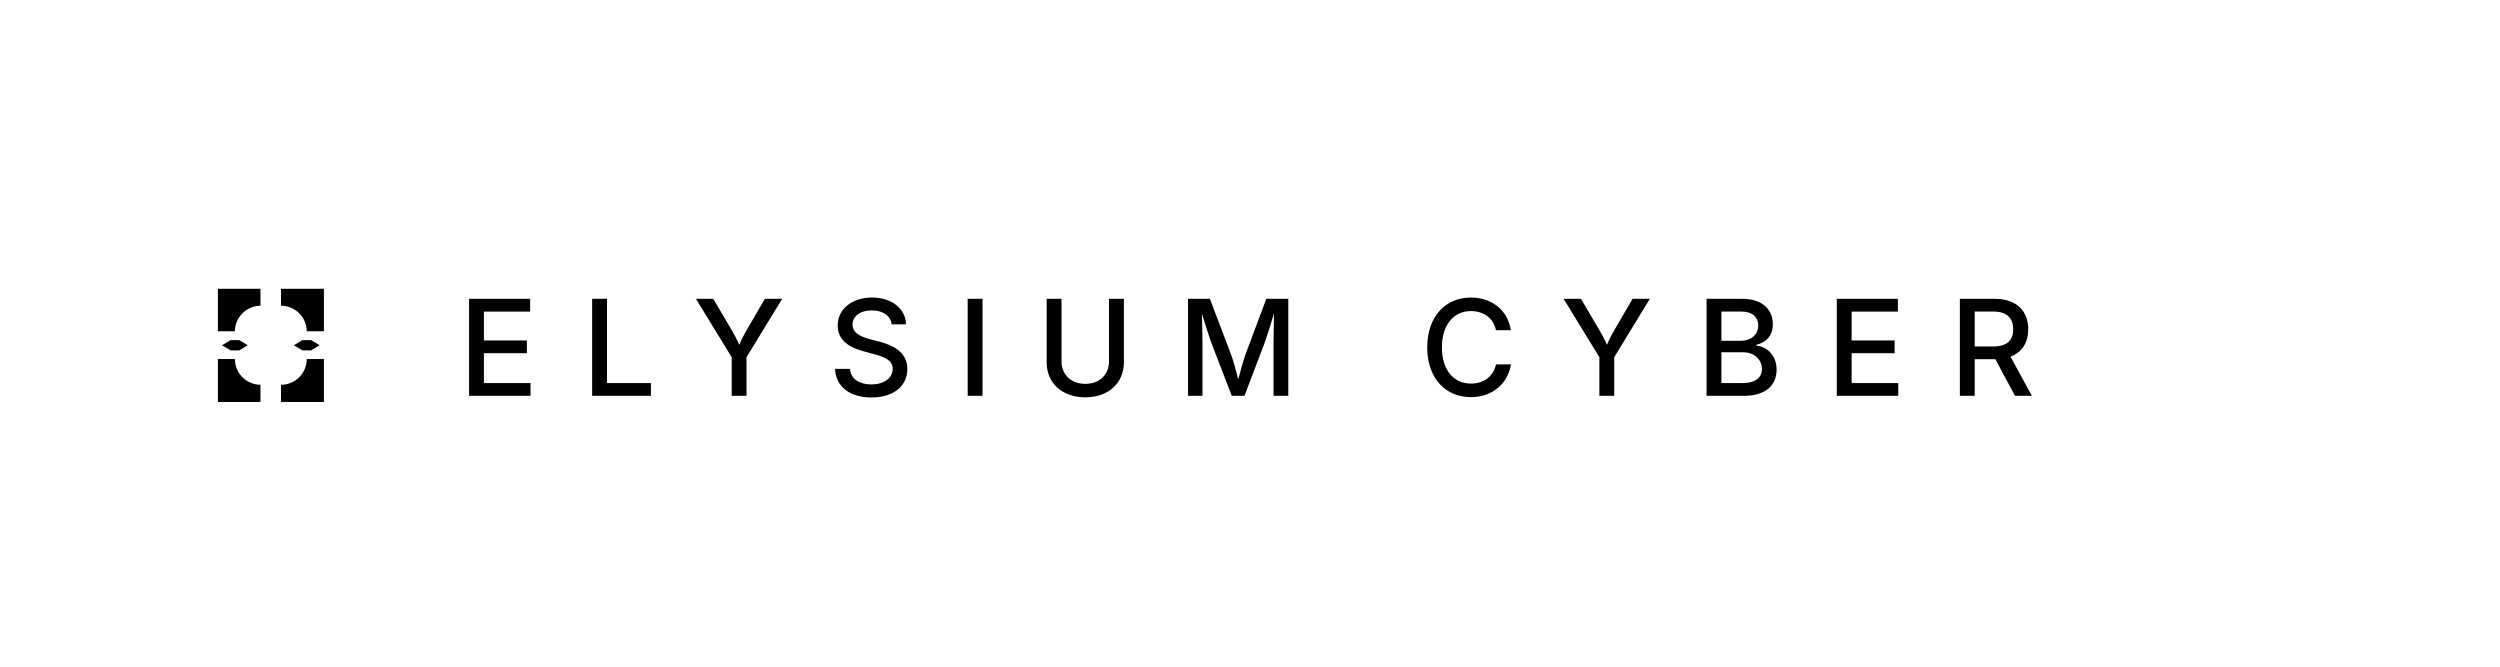
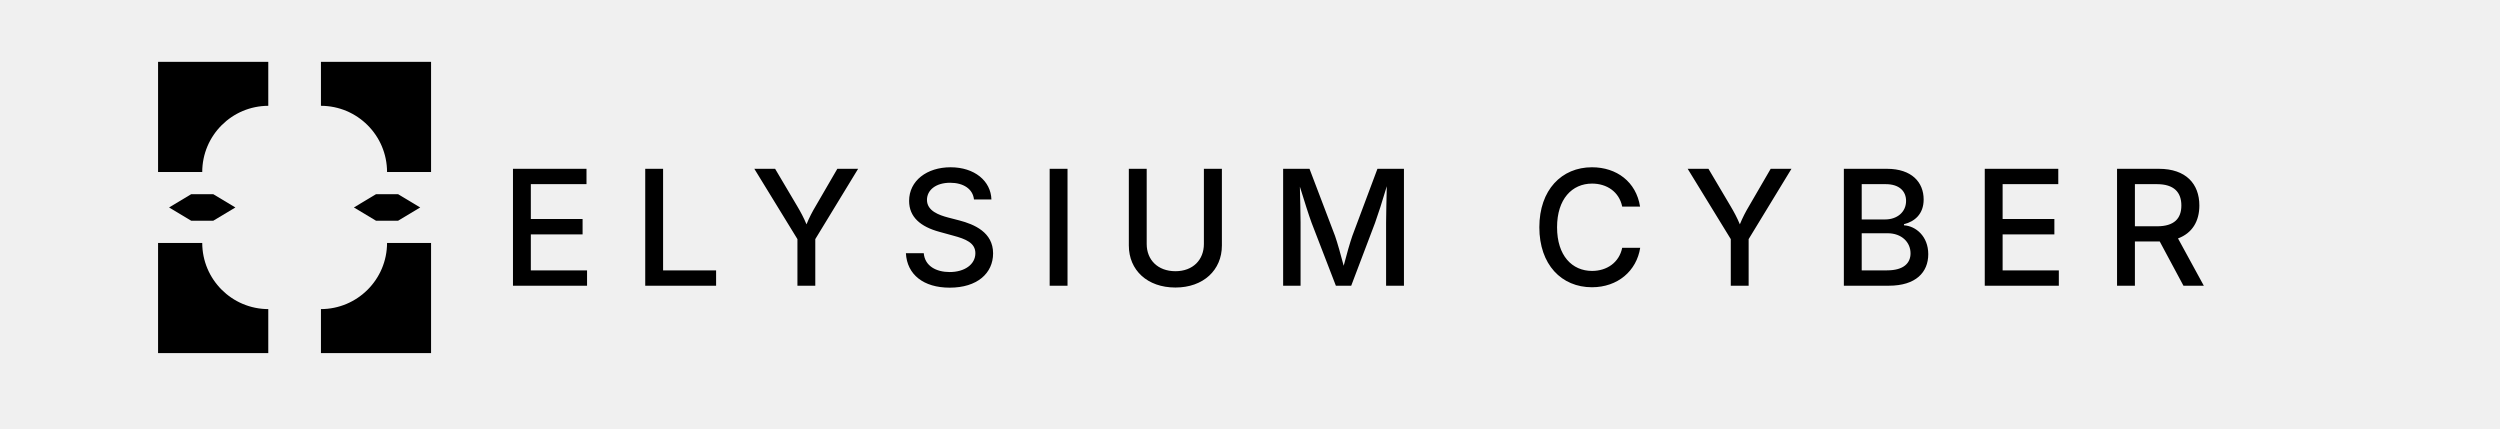
- <svg xmlns="http://www.w3.org/2000/svg" width="1200" height="320" viewBox="0 0 1200 320">
-   <rect width="100%" height="100%" fill="#fff" />
-   <g transform="translate(100 167)">
-     <g transform="translate(15 0) scale(0.75)">
+ <svg xmlns="http://www.w3.org/2000/svg" width="280" height="48" viewBox="0 0 280 48">
+   <g transform="translate(24 24)">
+     <g transform="translate(0 0) scale(0.45)">
      <g transform="translate(-14 -38) scale(0.55)">
        <defs>
-           <mask id="mTop_left_fw">
+           <mask id="mTop_left_hdr">
            <rect x="0" y="0" width="50" height="50" fill="white" />
            <circle cx="50" cy="50" r="30" fill="black" />
          </mask>
        </defs>
-         <rect x="0" y="0" width="50" height="50" fill="#000" mask="url(#mTop_left_fw)" />
+         <rect x="0" y="0" width="50" height="50" fill="#000" mask="url(#mTop_left_hdr)" />
        <polygon points="5,66 15,60 25,60 35,66 25,72 15,72" fill="#000" />
        <defs>
-           <mask id="mBot_left_fw">
+           <mask id="mBot_left_hdr">
            <rect x="0" y="0" width="50" height="50" fill="white" />
            <circle cx="50" cy="50" r="30" fill="black" />
          </mask>
        </defs>
        <g transform="translate(0 82) scale(1 -1) translate(0 -50)">
-           <rect x="0" y="0" width="50" height="50" fill="#000" mask="url(#mBot_left_fw)" />
+           <rect x="0" y="0" width="50" height="50" fill="#000" mask="url(#mBot_left_hdr)" />
        </g>
      </g>
    </g>
-     <g transform="translate(45 0) scale(-0.75, 0.75)">
+     <g transform="translate(18 0) scale(-0.45, 0.45)">
      <g transform="translate(-14 -38) scale(0.55)">
        <defs>
-           <mask id="mTop_right_fw">
+           <mask id="mTop_right_hdr">
            <rect x="0" y="0" width="50" height="50" fill="white" />
            <circle cx="50" cy="50" r="30" fill="black" />
          </mask>
        </defs>
-         <rect x="0" y="0" width="50" height="50" fill="#000" mask="url(#mTop_right_fw)" />
+         <rect x="0" y="0" width="50" height="50" fill="#000" mask="url(#mTop_right_hdr)" />
        <polygon points="5,66 15,60 25,60 35,66 25,72 15,72" fill="#000" />
        <defs>
-           <mask id="mBot_right_fw">
+           <mask id="mBot_right_hdr">
            <rect x="0" y="0" width="50" height="50" fill="white" />
            <circle cx="50" cy="50" r="30" fill="black" />
          </mask>
        </defs>
        <g transform="translate(0 82) scale(1 -1) translate(0 -50)">
-           <rect x="0" y="0" width="50" height="50" fill="#000" mask="url(#mBot_right_fw)" />
+           <rect x="0" y="0" width="50" height="50" fill="#000" mask="url(#mBot_right_hdr)" />
        </g>
      </g>
    </g>
  </g>
-   <text x="220" y="190" style="font-family:Inter, Helvetica, Arial, sans-serif;                font-weight:500;                font-size:64px;                letter-spacing:.32em;                fill:#000;">
-     ELYSIUM CYBER
-   </text>
+   <text x="56" y="32" style="font-family:Inter, Helvetica, Arial, sans-serif;                font-weight:500;                font-size:18px;                letter-spacing:.22em;                fill:#000;">ELYSIUM CYBER</text>
</svg>
